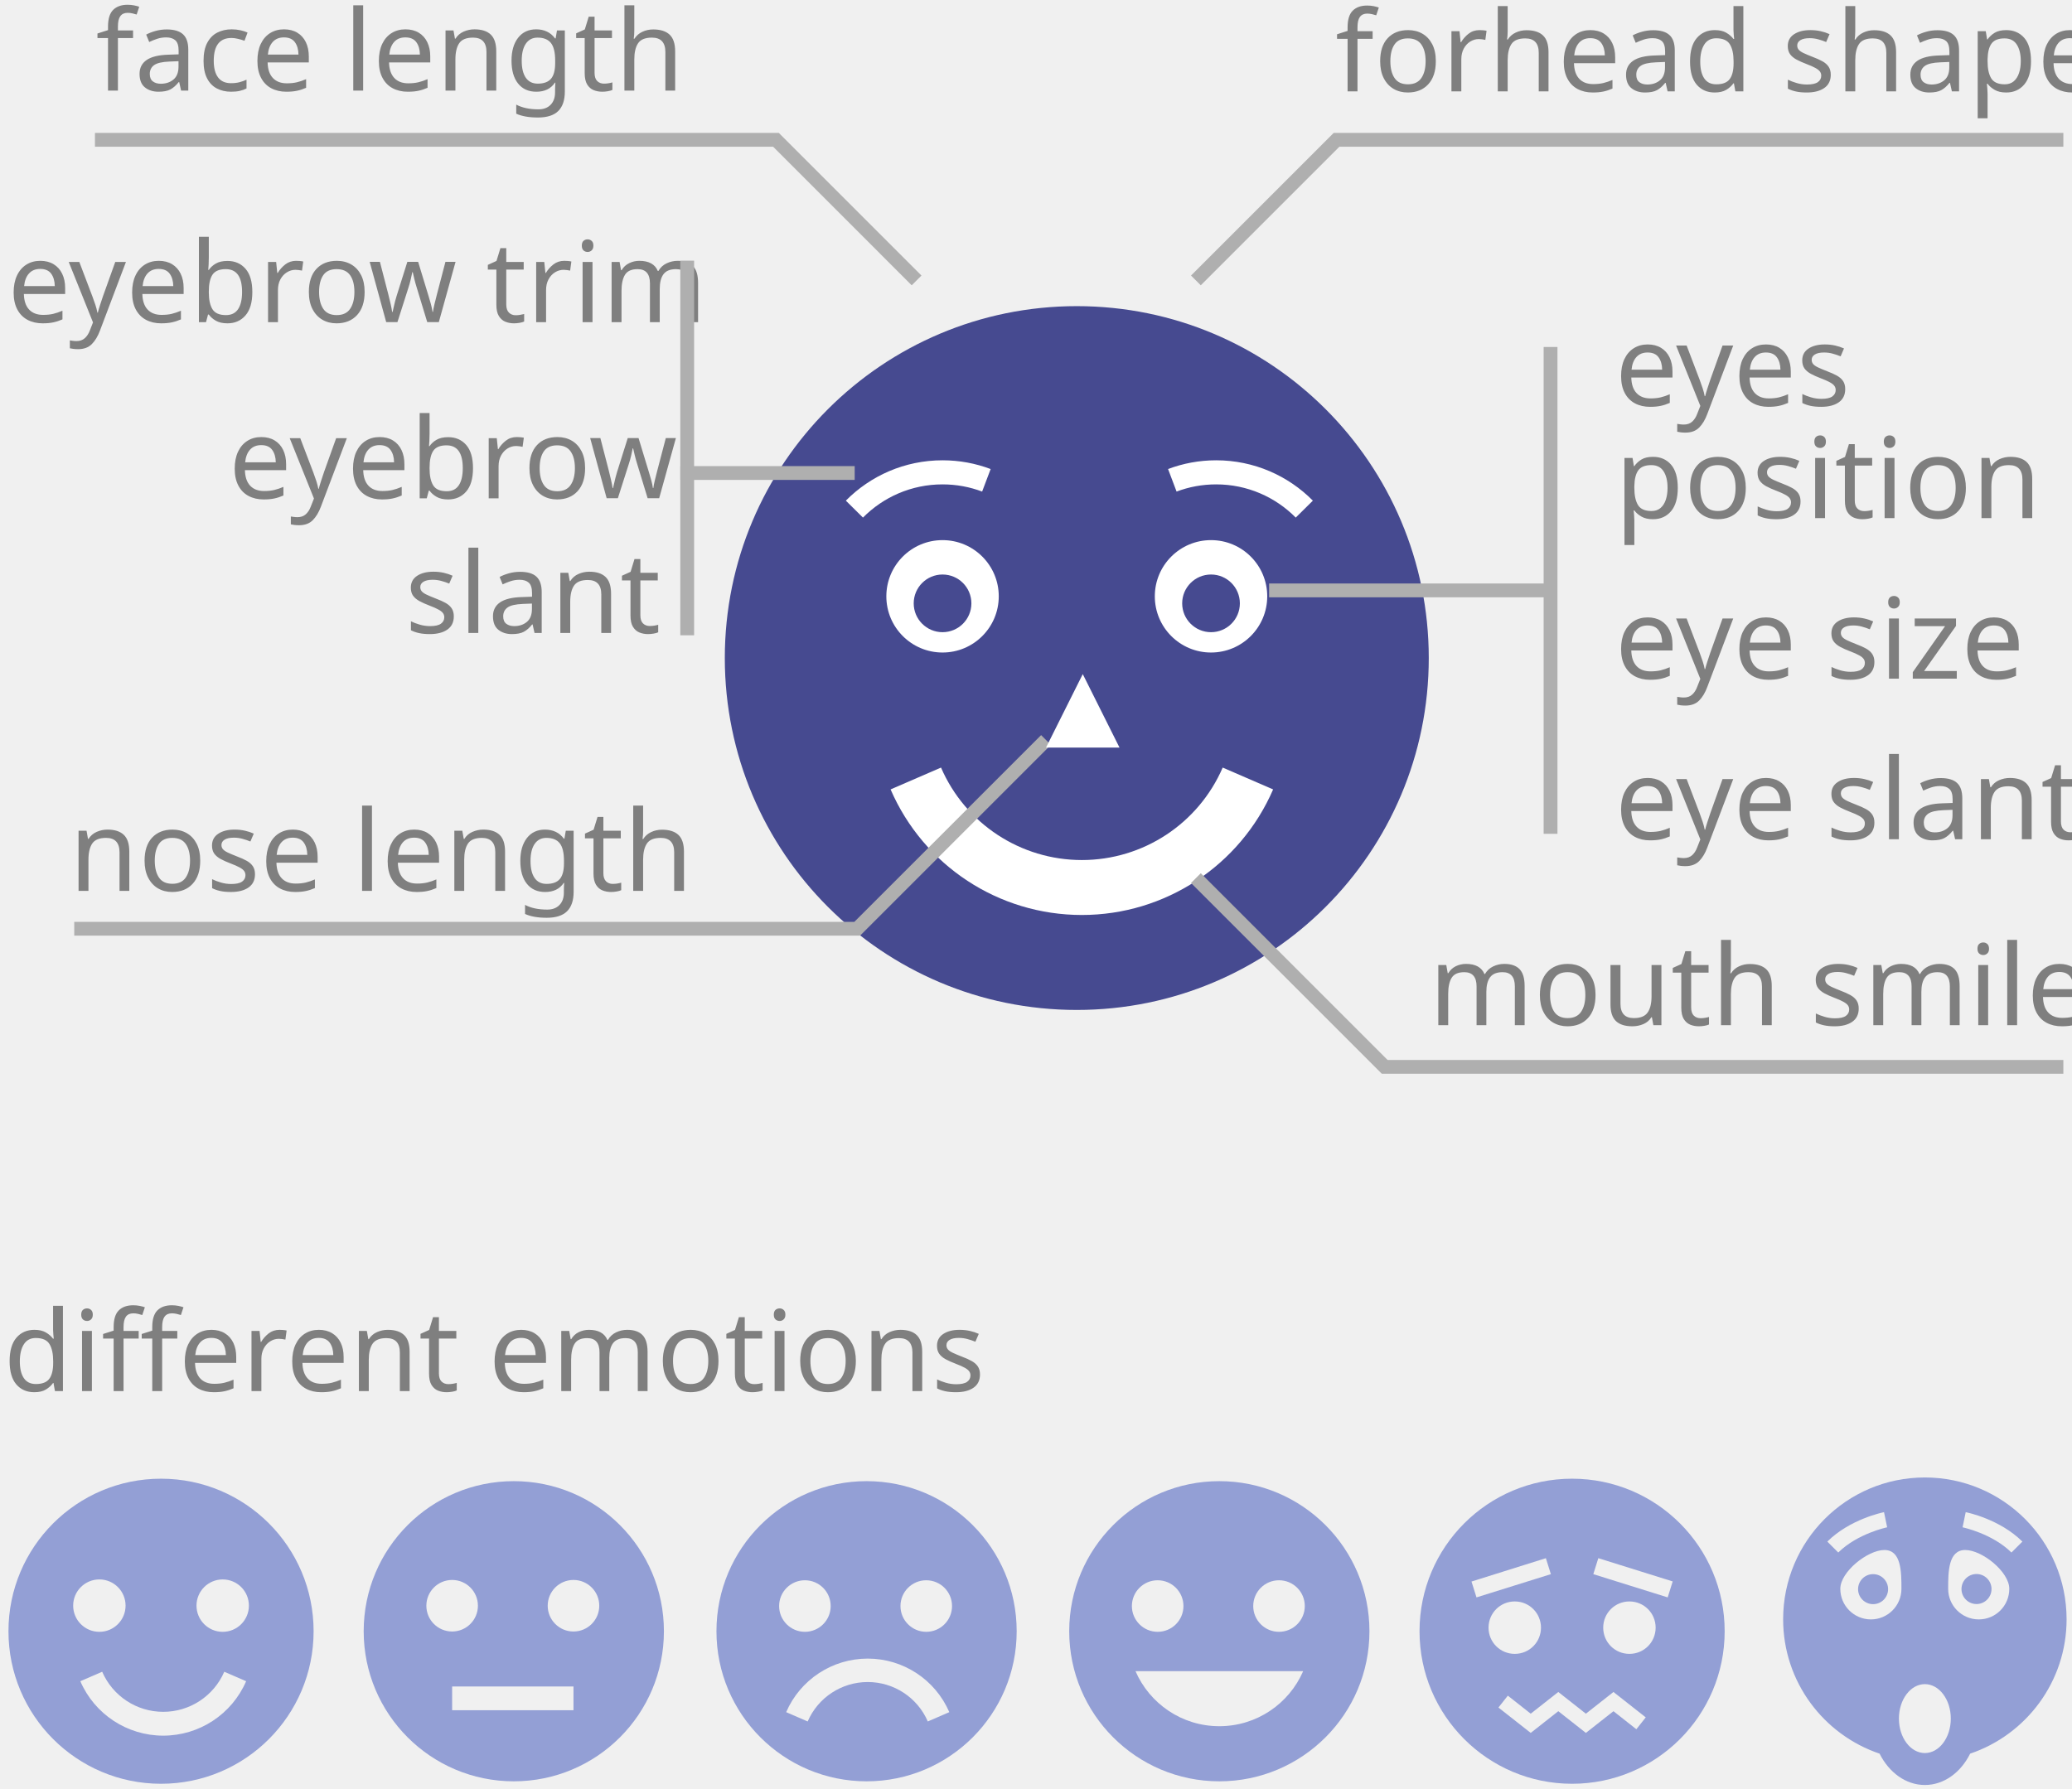
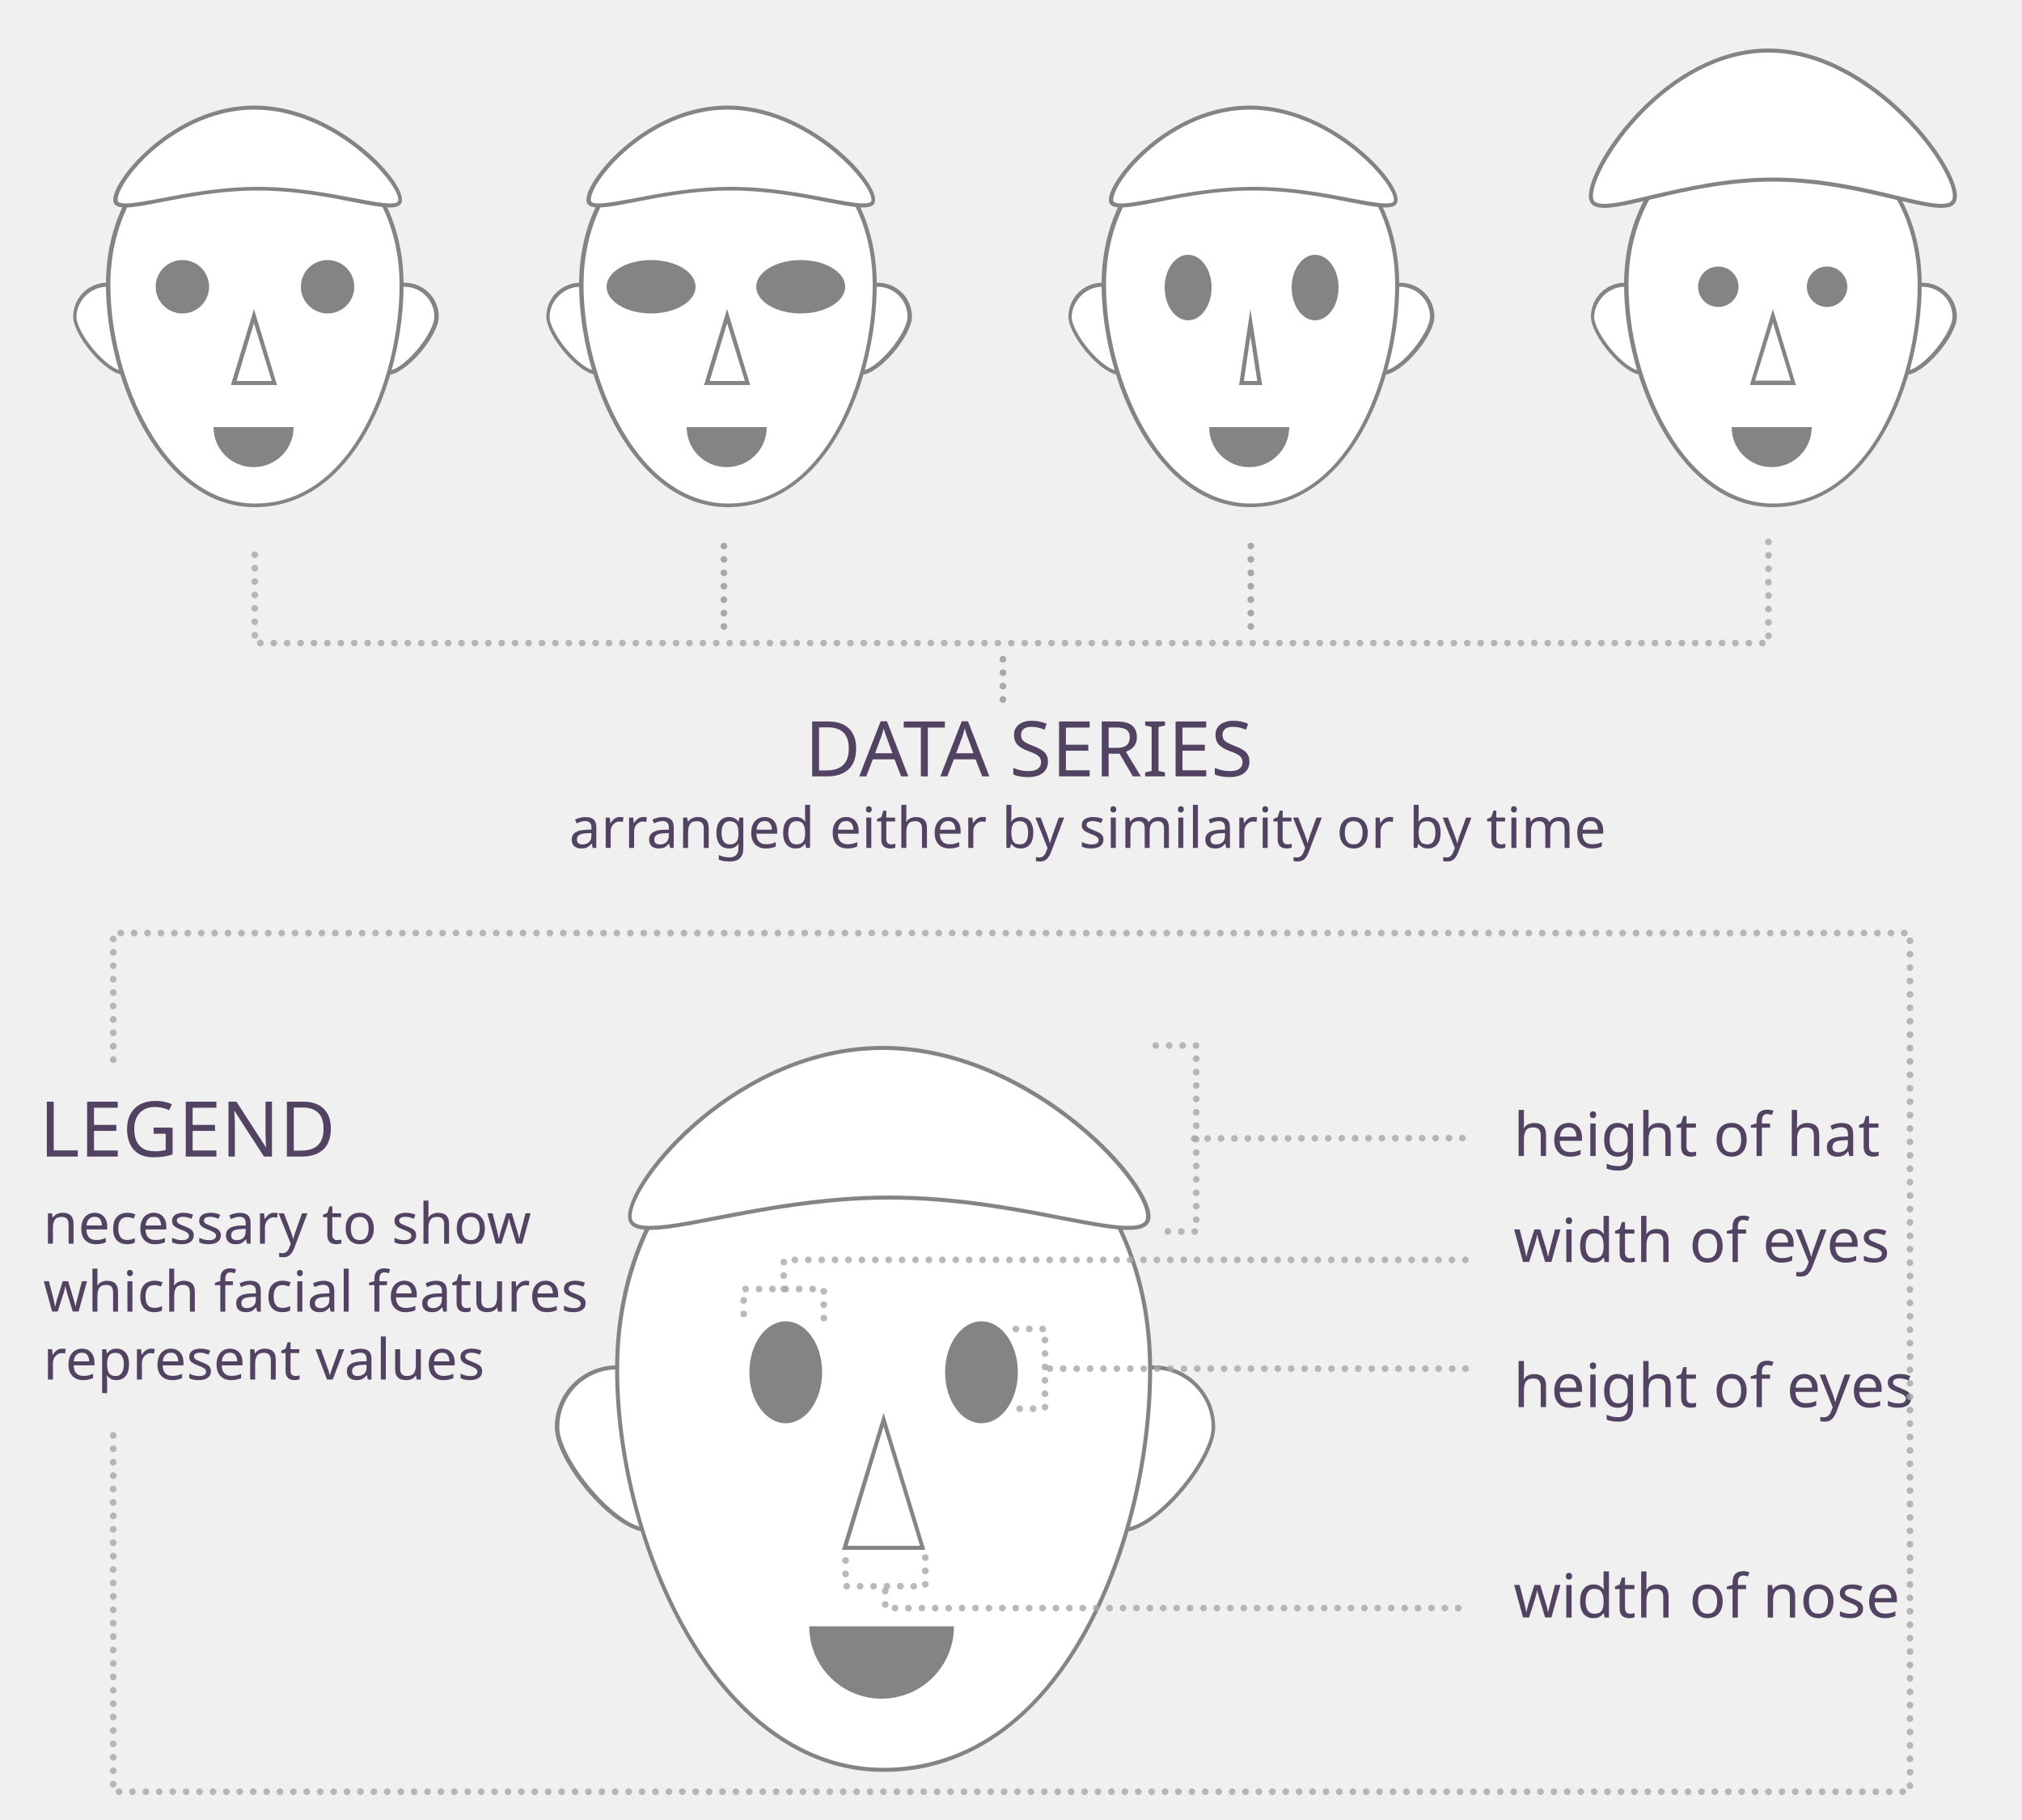
- <svg xmlns="http://www.w3.org/2000/svg" version="1.1" id="Layer_1" x="0px" y="0px" width="1200px" height="1036px" viewBox="0 0 1200 1036" enable-background="new 0 0 1200 1036" xml:space="preserve">
-   <g>
-     <path fill="#939FD5" d="M93.264,856.569c-48.8,0-88.36,39.56-88.36,88.36s39.56,88.361,88.36,88.361   c48.8,0,88.36-39.56,88.36-88.361S142.064,856.569,93.264,856.569z M57.55,914.922c8.381,0,15.176,6.794,15.176,15.176   c0,8.382-6.795,15.176-15.176,15.176c-8.382,0-15.176-6.795-15.176-15.176C42.373,921.717,49.168,914.922,57.55,914.922z    M94.536,1005.414c-20.873,0-39.72-12.376-48.016-31.529l12.66-5.484c6.109,14.103,19.987,23.216,35.356,23.216   s29.247-9.113,35.356-23.216l12.66,5.484C134.256,993.038,115.409,1005.414,94.536,1005.414z M128.978,945.275   c-8.381,0-15.176-6.795-15.176-15.176c0-8.382,6.795-15.176,15.176-15.176c8.381,0,15.176,6.794,15.176,15.176   C144.154,938.48,137.359,945.275,128.978,945.275z" />
-     <path fill="#939FD5" d="M501.872,857.991c-48.015,0-86.939,38.924-86.939,86.939s38.924,86.939,86.939,86.939   c48.015,0,86.939-38.924,86.939-86.939S549.887,857.991,501.872,857.991z M466.159,915.405c8.247,0,14.932,6.685,14.932,14.932   c0,8.247-6.685,14.932-14.932,14.932c-8.247,0-14.932-6.685-14.932-14.932C451.227,922.09,457.913,915.405,466.159,915.405z    M537.338,997.196c-6.01-13.876-19.665-22.843-34.787-22.843c-15.122,0-28.777,8.966-34.787,22.843l-12.456-5.395   c8.163-18.845,26.707-31.022,47.243-31.022c20.537,0,39.081,12.177,47.244,31.022L537.338,997.196z M536.438,945.269   c-8.247,0-14.932-6.685-14.932-14.932c0-8.247,6.685-14.932,14.932-14.932c8.247,0,14.932,6.685,14.932,14.932   C551.37,938.584,544.685,945.269,536.438,945.269z" />
-     <g>
-       <circle fill="#464A90" cx="623.622" cy="381.187" r="203.849" />
-     </g>
-     <g>
-       <circle fill="#FFFFFF" cx="545.879" cy="345.434" r="32.554" />
-     </g>
-     <g>
-       <path fill="none" stroke="#FFFFFF" stroke-width="13.952" stroke-miterlimit="10" d="M494.829,294.916    c13.017-13.154,31.082-21.302,51.05-21.302c8.938,0,17.495,1.633,25.389,4.616" />
-     </g>
-     <g>
-       <path fill="none" stroke="#FFFFFF" stroke-width="13.952" stroke-miterlimit="10" d="M755.387,294.916    c-13.017-13.154-31.082-21.302-51.05-21.302c-8.938,0-17.495,1.633-25.389,4.616" />
-     </g>
-     <g>
-       <circle fill="#FFFFFF" cx="701.364" cy="345.434" r="32.554" />
-     </g>
-     <g>
-       <path fill="#FFFFFF" d="M626.557,530.027c-48.154,0-91.635-28.551-110.775-72.738l29.207-12.651    c14.093,32.536,46.11,53.56,81.567,53.56s67.474-21.024,81.567-53.56l29.207,12.651    C718.192,501.475,674.71,530.027,626.557,530.027z" />
-     </g>
-     <path fill="#939FD5" d="M706.176,857.991c-48.015,0-86.938,38.924-86.938,86.939s38.924,86.939,86.938,86.939   c48.015,0,86.939-38.924,86.939-86.939S754.191,857.991,706.176,857.991z M670.463,915.405c8.247,0,14.932,6.685,14.932,14.932   c0,8.247-6.685,14.932-14.932,14.932c-8.247,0-14.932-6.685-14.932-14.932C655.531,922.09,662.217,915.405,670.463,915.405z    M706.176,999.941c-21.747,0-40.425-13.127-48.547-31.877h97.095C746.601,986.815,727.923,999.941,706.176,999.941z    M740.742,945.269c-8.247,0-14.932-6.685-14.932-14.932c0-8.247,6.685-14.932,14.932-14.932c8.247,0,14.932,6.685,14.932,14.932   C755.674,938.584,748.989,945.269,740.742,945.269z" />
-     <path fill="#939FD5" d="M297.568,857.991c-48.015,0-86.939,38.924-86.939,86.939s38.924,86.939,86.939,86.939   c48.015,0,86.939-38.924,86.939-86.939S345.583,857.991,297.568,857.991z M246.923,930.156c0-8.247,6.685-14.932,14.932-14.932   c8.247,0,14.932,6.685,14.932,14.932c0,8.247-6.685,14.932-14.932,14.932C253.608,945.088,246.923,938.403,246.923,930.156z    M332.134,990.692h-70.279v-13.765h70.279V990.692z M332.134,945.088c-8.247,0-14.932-6.685-14.932-14.932   c0-8.247,6.685-14.932,14.932-14.932c8.247,0,14.932,6.685,14.932,14.932C347.066,938.403,340.381,945.088,332.134,945.088z" />
-     <g>
-       <text transform="matrix(1 0 0 1 132.3599 288.6586)">
-         <tspan x="0" y="0" fill="#7F7F7F" font-family="'Roboto-Regular'" font-size="65px">eyebrow</tspan>
-         <tspan x="102.261" y="78" fill="#7F7F7F" font-family="'Roboto-Regular'" font-size="65px">slant</tspan>
-       </text>
-     </g>
-     <g>
-       <text transform="matrix(1 0 0 1 39.9771 516.0493)" fill="#7F7F7F" font-family="'Roboto-Regular'" font-size="65px">nose length</text>
-     </g>
-     <g>
-       <text transform="matrix(1 0 0 1 1.9985 805.8227)" fill="#7F7F7F" font-family="'Roboto-Regular'" font-size="65px">different emotions</text>
-     </g>
-     <g>
-       <text transform="matrix(1 0 0 1 55.481 52.4789)" fill="#7F7F7F" font-family="'Roboto-Regular'" font-size="65px">face length</text>
-     </g>
-     <g>
-       <text transform="matrix(1 0 0 1 4.3228 186.6391)" fill="#7F7F7F" font-family="'Roboto-Regular'" font-size="65.108px">eyebrow trim</text>
-     </g>
-     <g>
-       <text transform="matrix(1 0 0 1 827.4692 593.8481)" fill="#7F7F7F" font-family="'Roboto-Regular'" font-size="65px">mouth smile</text>
-     </g>
-     <g>
-       <text transform="matrix(1 0 0 1 935.2817 235.0102)">
-         <tspan x="0" y="0" fill="#7F7F7F" font-family="'Roboto-Regular'" font-size="65px">eyes</tspan>
-         <tspan x="0" y="65.108" fill="#7F7F7F" font-family="'Roboto-Regular'" font-size="65px">position</tspan>
-         <tspan x="0" y="158.119" fill="#7F7F7F" font-family="'Roboto-Regular'" font-size="65px">eye size</tspan>
-         <tspan x="0" y="251.13" fill="#7F7F7F" font-family="'Roboto-Regular'" font-size="65px">eye slant</tspan>
-       </text>
-     </g>
-     <g>
-       <text transform="matrix(1 0 0 1 773.3833 52.9282)" fill="#7F7F7F" font-family="'Roboto-Regular'" font-size="65px">forhead shape</text>
-     </g>
-     <line fill="none" stroke="#AFAFAF" stroke-width="8" stroke-miterlimit="10" x1="901" y1="342" x2="735" y2="342" />
-     <line fill="none" stroke="#AFAFAF" stroke-width="8" stroke-miterlimit="10" x1="495" y1="274" x2="394" y2="274" />
-     <line fill="none" stroke="#AFAFAF" stroke-width="8" stroke-miterlimit="10" x1="898" y1="201" x2="898" y2="483" />
-     <line fill="none" stroke="#AFAFAF" stroke-width="8" stroke-miterlimit="10" x1="398" y1="151" x2="398" y2="368" />
-     <polyline fill="none" stroke="#AFAFAF" stroke-width="8" stroke-miterlimit="10" points="1195,618 801.947,618 692.605,508.658     " />
-     <polyline fill="none" stroke="#AFAFAF" stroke-width="8" stroke-miterlimit="10" points="43,538 496.453,538 605.794,428.658  " />
-     <polyline fill="none" stroke="#AFAFAF" stroke-width="8" stroke-miterlimit="10" points="1195,81 774.043,81 692.605,162.439  " />
-     <polyline fill="none" stroke="#AFAFAF" stroke-width="8" stroke-miterlimit="10" points="55,81 449.409,81 530.847,162.439  " />
-     <polygon fill="#FFFFFF" points="648.368,433.061 605.794,433.061 627.081,390.488  " />
-     <g>
-       <circle fill="#464A90" cx="701.364" cy="349.504" r="16.704" />
-     </g>
-     <g>
-       <circle fill="#464A90" cx="545.879" cy="349.504" r="16.704" />
-     </g>
-     <path fill="#939FD5" d="M910.48,856.569c-48.806,0-88.36,39.556-88.36,88.36s39.556,88.361,88.36,88.361   c48.804,0,88.36-39.556,88.36-88.361S959.284,856.569,910.48,856.569z M852.215,916.145l43.076-13.53l2.898,9.25l-43.076,13.462   L852.215,916.145z M862.087,942.86c0-8.421,6.765-15.186,15.186-15.186c8.421,0,15.186,6.765,15.186,15.186   s-6.765,15.186-15.186,15.186C868.852,958.047,862.087,951.281,862.087,942.86z M947.697,1001.704l-13.256-10.451l-15.976,12.575   l-15.973-12.575l-15.976,12.575l-18.693-14.7l5.439-6.882l13.256,10.451l15.973-12.575l15.973,12.575l15.976-12.575l18.693,14.7   L947.697,1001.704z M943.684,958.047c-8.421,0-15.186-6.765-15.186-15.186s6.765-15.186,15.186-15.186   c8.421,0,15.186,6.765,15.186,15.186S952.105,958.047,943.684,958.047z M965.844,925.326l-43.076-13.462l2.898-9.25l43.076,13.462   L965.844,925.326z" />
-     <path fill="#939FD5" d="M1084.803,911.855c4.799,0,8.696,3.896,8.696,8.696s-3.896,8.696-8.696,8.696   c-4.799,0-8.695-3.896-8.695-8.696S1080.004,911.855,1084.803,911.855z M1153.389,920.481c0,4.799-3.896,8.696-8.696,8.696   c-4.799,0-8.695-3.896-8.695-8.696s3.896-8.696,8.695-8.696C1149.492,911.786,1153.389,915.68,1153.389,920.481z M1114.784,855.859   c-45.353,0-82.08,36.797-82.08,82.15c0,36.17,23.372,66.847,55.857,77.836c5.426,10.852,15.163,18.155,26.224,18.155   s20.798-7.234,26.224-18.155c32.485-10.991,55.857-41.735,55.857-77.836C1196.864,892.656,1160.137,855.859,1114.784,855.859z    M1058.301,893.004c13.077-13.008,32.067-16.904,32.833-17.043l0.905,4.381l0.905,4.382l0,0l0,0l0,0   c-0.279,0.07-17.18,3.618-28.31,14.607L1058.301,893.004z M1083.552,938.079c-9.807,0-17.737-7.93-17.737-17.737   s15.79-22.467,25.528-22.467c9.807,0,9.877,12.659,9.877,22.467C1101.219,930.149,1093.29,938.079,1083.552,938.079z    M1114.784,1015.499c-8.278,0-15.024-8.904-15.024-19.963c0-11.06,6.746-19.963,15.024-19.963s15.024,8.904,15.024,19.963   C1129.808,1006.595,1123.062,1015.499,1114.784,1015.499z M1146.016,938.079c-9.807,0-17.737-7.93-17.737-17.737   s0.07-22.467,9.877-22.467c9.807,0,25.528,12.659,25.528,22.467S1155.823,938.079,1146.016,938.079z M1164.936,899.335   c-11.13-10.991-28.032-14.537-28.31-14.606l0,0l0,0l0,0l0.905-4.382l0.905-4.382c0.835,0.139,19.756,4.033,32.833,17.043   L1164.936,899.335z" />
-   </g>
+ <svg xmlns="http://www.w3.org/2000/svg" version="1.1" id="Layer_1" x="0px" y="0px" viewBox="0 0 500 450" style="enable-background:new 0 0 500 450;" xml:space="preserve">
+   <style type="text/css">
+ 	.st0{fill:#FFFFFF;}
+ 	.st1{fill:#848484;}
+ 	.st2{fill:#514361;}
+ 	.st3{font-family:'RobotoMono-Regular';}
+ 	.st4{font-size:19px;}
+ 	.st5{font-family:'Roboto-Italic';}
+ 	.st6{font-size:15px;}
+ 	.st7{font-size:14px;}
+ 	
+ 		.st8{opacity:0.8;fill:none;stroke:#A8A8A8;stroke-width:1.658;stroke-linecap:round;stroke-miterlimit:10;stroke-dasharray:0,3.316;enable-background:new    ;}
+ 	.st9{fill:none;stroke:#A8A8A8;stroke-width:1.658;stroke-linecap:round;stroke-miterlimit:10;stroke-dasharray:0,3.316;}
+ 	.st10{fill:none;}
+ </style>
+   <g>
+     <path class="st0" d="M277.7,378.3c-1.3,0-2.4-0.5-3.4-1.4c-3.9-3.9-3.8-14.8-3.8-22c0-0.7,0-1.4,0-2c0-8.1,6.6-14.8,14.8-14.8   c8.1,0,14.8,6.6,14.8,14.8c0,3.8-3.2,10-8.2,15.8C286.8,374.6,281.3,378.3,277.7,378.3z" />
+     <path class="st1" d="M285.3,338.6c7.9,0,14.3,6.4,14.3,14.3c0,7.7-14,24.9-21.9,24.9c-1.2,0-2.2-0.4-3-1.3   c-3.7-3.8-3.7-14.9-3.6-21.6c0-0.7,0-1.4,0-2C271.1,345,277.4,338.6,285.3,338.6 M285.3,337.6c-8.4,0-15.3,6.8-15.3,15.3   s-0.8,25.9,7.6,25.9s22.9-17.5,22.9-25.9S293.7,337.6,285.3,337.6L285.3,337.6z" />
+   </g>
+   <g>
+     <path class="st0" d="M160.2,378.3c-3.7,0-9.1-3.7-14.2-9.6c-5-5.8-8.2-12-8.2-15.8c0-8.1,6.6-14.8,14.8-14.8   c8.1,0,14.8,6.6,14.8,14.8c0,0.6,0,1.3,0,2c0,7.2,0.1,18.1-3.8,22C162.6,377.8,161.5,378.3,160.2,378.3z" />
+     <path class="st1" d="M152.5,338.6c7.9,0,14.3,6.4,14.3,14.3c0,0.6,0,1.3,0,2c0,6.7,0.1,17.9-3.6,21.6c-0.8,0.8-1.8,1.3-3,1.3   c-7.9,0-21.9-17.2-21.9-24.9C138.3,345,144.7,338.6,152.5,338.6 M152.5,337.6c-8.4,0-15.3,6.8-15.3,15.3s14.5,25.9,22.9,25.9   c8.4,0,7.6-17.5,7.6-25.9S161,337.6,152.5,337.6L152.5,337.6z" />
+   </g>
+   <g>
+     <path class="st0" d="M218.5,437.5c-18.7,0-35.8-11.9-48.4-33.4c-10.9-18.8-17.5-43.3-17.5-65.7c0-20.4,6.9-38.9,19.3-52.1   c12.1-12.9,28.7-20,46.6-20s34.4,7.1,46.6,20c12.4,13.2,19.3,31.8,19.3,52.1c0,22.9-6.2,47.5-16.5,65.7   C259.3,419.3,243.7,437.5,218.5,437.5z" />
+     <path class="st1" d="M218.5,266.8c17.8,0,34.2,7,46.2,19.9c12.4,13.1,19.2,31.5,19.2,51.8c0,22.8-6.1,47.3-16.4,65.5   c-15.5,27.4-35.2,33.1-49,33.1c-9.7,0-18.9-3.1-27.4-9.3c-7.7-5.6-14.7-13.7-20.6-23.8c-10.9-18.7-17.4-43.1-17.4-65.4   c0-20.3,6.8-38.7,19.2-51.8C184.3,273.8,200.7,266.8,218.5,266.8 M218.5,265.8c-36.7,0-66.4,29.6-66.4,72.7s24.7,99.6,66.4,99.6   c44.4,0,66.4-56.5,66.4-99.6S255.1,265.8,218.5,265.8L218.5,265.8z" />
+   </g>
+   <text transform="matrix(1 0 0 1 9.7382 285.9551)" class="st2 st3 st4">LEGEND</text>
+   <text transform="matrix(1 0 0 1 198.9867 191.9551)" class="st2 st3 st4">DATA SERIES</text>
+   <text transform="matrix(1 0 0 1 374.2411 347.9131)" class="st2 st5 st6">height of eyes</text>
+   <text transform="matrix(1 0 0 1 374.2411 312.0352)" class="st2 st5 st6">width of eyes</text>
+   <text transform="matrix(1 0 0 1 374.2411 399.9404)" class="st2 st5 st6">width of nose</text>
+   <g>
+     <text transform="matrix(1 0 0 1 140.7382 209.6465)" class="st2 st5 st7">arranged either by similarity or by time</text>
+   </g>
+   <path class="st8" d="M362.4,338.4H259.3" />
+   <path class="st8" d="M193.8,318.7v-7.2h168.6" />
+   <text transform="matrix(1 0 0 1 374.2411 285.833)" class="st2 st5 st6">height of hat</text>
+   <path class="st8" d="M295.3,281.5l67.1-0.1" />
+   <path class="st8" d="M360.6,397.6H218.9v-5.4" />
+   <path class="st8" d="M243.1,406.7" />
+   <path class="st8" d="M381.5,483.2" />
+   <g>
+     <path class="st0" d="M279,303.6c-3.8,0-9.3-1.1-16.4-2.4c-11.1-2.2-26.4-5.1-42.7-5.1c-16.4,0-31.6,3-42.7,5.1   c-7,1.4-12.6,2.4-16.4,2.4c-1.7,0-3-0.2-3.8-0.7c-0.8-0.5-1.2-1.2-1.2-2.2c0-10.2,28.1-41.6,62.5-41.6c20.6,0,37.7,10.8,46.1,17.3   c12.2,9.4,19.5,19.7,19.5,24.3C283.9,302.1,283.3,303.6,279,303.6z" />
+     <path class="st1" d="M218.3,259.6c20.5,0,37.5,10.8,45.8,17.2c11.9,9.2,19.3,19.5,19.3,23.9c0,0.9,0,2.4-4.5,2.4   c-3.7,0-9.3-1.1-16.3-2.4c-11.1-2.2-26.4-5.1-42.8-5.1c-16.4,0-31.7,3-42.8,5.1c-7,1.4-12.6,2.4-16.3,2.4c-4.5,0-4.5-1.6-4.5-2.4   C156.2,292.1,182.6,259.6,218.3,259.6 M218.3,258.6c-35.7,0-63,32.4-63,42.1c0,2.5,1.9,3.4,5.5,3.4c10,0,32.7-7.5,59.1-7.5   c26.4,0,49.1,7.5,59.1,7.5c3.5,0,5.5-0.9,5.5-3.4C284.4,291,254,258.6,218.3,258.6L218.3,258.6z" />
+   </g>
+   <polyline class="st8" points="251.2,328.6 258.4,328.6 258.4,348.3 251.2,348.3 " />
+   <polyline class="st8" points="203.7,325.9 203.7,318.7 183.9,318.7 183.9,325.9 " />
+   <polyline class="st8" points="228.8,385.1 228.8,392.2 209.1,392.2 209.1,385.1 " />
+   <g>
+     <g>
+       <path class="st1" d="M200.1,402.1c0,9.9,8,17.9,17.9,17.9c9.9,0,17.9-8,17.9-17.9H200.1z" />
+     </g>
+   </g>
+   <path class="st8" d="M298,34.1" />
+   <g>
+     <path class="st0" d="M212.8,92.2c-0.7,0-1.2-0.2-1.7-0.7c-2.1-2.1-2-8.3-2-12l0-1.1c0-4.4,3.6-7.9,7.9-7.9s7.9,3.6,7.9,7.9   C225,82.7,217.2,92.2,212.8,92.2z" />
+     <path class="st1" d="M217,70.9c4.1,0,7.4,3.3,7.4,7.4c0,4-7.5,13.4-11.7,13.4c-0.5,0-1-0.2-1.4-0.6c-1.9-2-1.9-8-1.9-11.7   c0-0.4,0-0.8,0-1.1C209.6,74.3,212.9,70.9,217,70.9 M217,69.9c-4.7,0-8.4,3.8-8.4,8.4s-0.4,14.4,4.2,14.4s12.7-9.7,12.7-14.4   S221.7,69.9,217,69.9L217,69.9z" />
+   </g>
+   <g>
+     <path class="st0" d="M147.7,92.2c-4.4,0-12.2-9.6-12.2-13.9c0-4.4,3.6-7.9,7.9-7.9c4.4,0,7.9,3.6,7.9,7.9l0,1.1c0,3.7,0.1,9.9-2,12   C148.9,92,148.4,92.2,147.7,92.2z" />
+     <path class="st1" d="M143.5,70.9c4.1,0,7.4,3.3,7.4,7.4c0,0.4,0,0.7,0,1.1c0,3.6,0.1,9.7-1.9,11.7c-0.4,0.4-0.8,0.6-1.4,0.6   c-4.1,0-11.7-9.4-11.7-13.4C136,74.3,139.4,70.9,143.5,70.9 M143.5,69.9c-4.7,0-8.4,3.8-8.4,8.4s8,14.4,12.7,14.4s4.2-9.7,4.2-14.4   S148.1,69.9,143.5,69.9L143.5,69.9z" />
+   </g>
+   <g>
+     <path class="st0" d="M180,125c-23.4,0-36.3-32.3-36.3-54.6c0-22.7,15.6-39.7,36.3-39.7s36.3,17.1,36.3,39.7   c0,12.7-3.4,26.2-9.1,36.3C202.4,115,193.9,125,180,125z" />
+     <path class="st1" d="M180,31.1c9.7,0,18.7,3.9,25.3,10.9c6.8,7.2,10.5,17.3,10.5,28.4c0,12.6-3.4,26-9,36   c-4.7,8.3-13.1,18.1-26.7,18.1c-10.1,0-19.4-6.4-26.2-18.1c-6-10.3-9.6-23.7-9.6-36c0-11.1,3.7-21.2,10.5-28.4   C161.3,35,170.3,31.1,180,31.1 M180,30.1c-20.3,0-36.8,16.4-36.8,40.2s13.7,55.1,36.8,55.1c24.6,0,36.8-31.3,36.8-55.1   S200.3,30.1,180,30.1L180,30.1z" />
+   </g>
+   <g>
+     <g>
+       <ellipse class="st1" cx="198" cy="70.9" rx="11" ry="6.6" />
+     </g>
+   </g>
+   <g>
+     <g>
+       <ellipse class="st1" cx="161" cy="70.9" rx="11" ry="6.6" />
+     </g>
+   </g>
+   <path class="st8" d="M193.7,108.2" />
+   <g>
+     <path class="st0" d="M213.5,50.9c-2.1,0-5.1-0.6-9-1.3c-6.2-1.2-14.6-2.8-23.7-2.8c-9.1,0-17.6,1.6-23.7,2.8c-3.9,0.8-7,1.3-9,1.3   c-0.9,0-1.6-0.1-2-0.4c-0.4-0.2-0.5-0.5-0.5-1c0-4.8,14.6-22.8,34.4-22.8c19,0,36.1,17.5,36.1,22.8C216,50.2,215.7,50.9,213.5,50.9   z" />
+     <path class="st1" d="M179.9,27.1c19.6,0,35.6,17.9,35.6,22.3c0,0.3,0,0.9-2,0.9c-2,0-5.1-0.6-8.9-1.3c-6.2-1.2-14.7-2.8-23.8-2.8   c-9.1,0-17.6,1.6-23.8,2.8c-3.9,0.7-6.9,1.3-8.9,1.3c-2,0-2-0.6-2-0.9C146,44.8,160.4,27.1,179.9,27.1 M179.9,26.1   c-19.8,0-34.9,18-34.9,23.3c0,1.4,1.1,1.9,3,1.9c5.5,0,18.1-4.2,32.7-4.2c14.6,0,27.2,4.2,32.7,4.2c1.9,0,3-0.5,3-1.9   C216.5,44.1,199.7,26.1,179.9,26.1L179.9,26.1z" />
+   </g>
+   <g>
+     <g>
+       <path class="st1" d="M169.8,105.6c0,5.5,4.4,9.9,9.9,9.9c5.5,0,9.9-4.4,9.9-9.9H169.8z" />
+     </g>
+   </g>
+   <g>
+     <path class="st0" d="M342,92.2c-0.7,0-1.2-0.2-1.7-0.7c-2.1-2.1-2-8.3-2-12l0-1.1c0-4.4,3.6-7.9,7.9-7.9s7.9,3.6,7.9,7.9   C354.1,82.7,346.4,92.2,342,92.2z" />
+     <path class="st1" d="M346.2,70.9c4.1,0,7.4,3.3,7.4,7.4c0,4-7.5,13.4-11.7,13.4c-0.5,0-1-0.2-1.4-0.6c-1.9-2-1.9-8-1.9-11.7   c0-0.4,0-0.8,0-1.1C338.7,74.3,342.1,70.9,346.2,70.9 M346.2,69.9c-4.7,0-8.4,3.8-8.4,8.4s-0.4,14.4,4.2,14.4s12.7-9.7,12.7-14.4   S350.9,69.9,346.2,69.9L346.2,69.9z" />
+   </g>
+   <g>
+     <path class="st0" d="M276.9,92.2c-4.4,0-12.2-9.6-12.2-13.9c0-4.4,3.6-7.9,7.9-7.9c4.4,0,7.9,3.6,7.9,7.9l0,1.1c0,3.7,0.1,9.9-2,12   C278.1,92,277.5,92.2,276.9,92.2z" />
+     <path class="st1" d="M272.6,70.9c4.1,0,7.4,3.3,7.4,7.4c0,0.4,0,0.7,0,1.1c0,3.6,0.1,9.7-1.9,11.7c-0.4,0.4-0.8,0.6-1.4,0.6   c-4.1,0-11.7-9.4-11.7-13.4C265.2,74.3,268.5,70.9,272.6,70.9 M272.6,69.9c-4.7,0-8.4,3.8-8.4,8.4s8,14.4,12.7,14.4   s4.2-9.7,4.2-14.4S277.3,69.9,272.6,69.9L272.6,69.9z" />
+   </g>
+   <g>
+     <path class="st0" d="M309.2,125c-23.4,0-36.3-32.3-36.3-54.6c0-22.7,15.6-39.7,36.3-39.7s36.3,17.1,36.3,39.7   c0,12.7-3.4,26.2-9.1,36.3C331.6,115,323,125,309.2,125z" />
+     <path class="st1" d="M309.2,31.1c9.7,0,18.7,3.9,25.3,10.9c6.8,7.2,10.5,17.3,10.5,28.4c0,12.6-3.4,26-9,36   c-4.7,8.3-13.1,18.1-26.7,18.1c-10.1,0-19.4-6.4-26.2-18.1c-6-10.3-9.6-23.7-9.6-36c0-11.1,3.7-21.2,10.5-28.4   C290.5,35,299.5,31.1,309.2,31.1 M309.2,30.1c-20.3,0-36.8,16.4-36.8,40.2s13.7,55.1,36.8,55.1c24.6,0,36.8-31.3,36.8-55.1   S329.5,30.1,309.2,30.1L309.2,30.1z" />
+   </g>
+   <g>
+     <g>
+       <polygon class="st0" points="306.9,94.7 309.2,79.7 311.4,94.7   " />
+       <path class="st1" d="M309.2,83.1l1.7,11.1h-3.3L309.2,83.1 M309.2,76.4l-2.8,18.8h5.7L309.2,76.4L309.2,76.4z" />
+     </g>
+     <g>
+       <polygon class="st0" points="174.8,94.7 179.8,78.2 184.9,94.7   " />
+       <path class="st1" d="M179.8,79.9l4.4,14.3h-8.7L179.8,79.9 M179.8,76.4l-5.7,18.8h11.4L179.8,76.4L179.8,76.4z" />
+     </g>
+     <g>
+       <path class="st0" d="M95.8,92.2c-0.7,0-1.2-0.2-1.7-0.7c-2.1-2.1-2-8.3-2-12l0-1.1c0-4.4,3.6-7.9,7.9-7.9s7.9,3.6,7.9,7.9    C108,82.7,100.2,92.2,95.8,92.2z" />
+       <path class="st1" d="M100,70.9c4.1,0,7.4,3.3,7.4,7.4c0,4-7.5,13.4-11.7,13.4c-0.5,0-1-0.2-1.4-0.6c-1.9-2-1.9-8-1.9-11.7    c0-0.4,0-0.8,0-1.1C92.6,74.3,95.9,70.9,100,70.9 M100,69.9c-4.7,0-8.4,3.8-8.4,8.4s-0.4,14.4,4.2,14.4s12.7-9.7,12.7-14.4    S104.7,69.9,100,69.9L100,69.9z" />
+     </g>
+     <g>
+       <path class="st0" d="M30.7,92.2c-4.4,0-12.2-9.6-12.2-13.9c0-4.4,3.6-7.9,7.9-7.9c4.4,0,7.9,3.6,7.9,7.9l0,1.1c0,3.7,0.1,9.9-2,12    C31.9,92,31.4,92.2,30.7,92.2z" />
+       <path class="st1" d="M26.5,70.9c4.1,0,7.4,3.3,7.4,7.4c0,0.4,0,0.7,0,1.1c0,3.6,0.1,9.7-1.9,11.7c-0.4,0.4-0.8,0.6-1.4,0.6    c-4.1,0-11.7-9.4-11.7-13.4C19,74.3,22.4,70.9,26.5,70.9 M26.5,69.9c-4.7,0-8.4,3.8-8.4,8.4s8,14.4,12.7,14.4s4.2-9.7,4.2-14.4    S31.1,69.9,26.5,69.9L26.5,69.9z" />
+     </g>
+     <g>
+       <path class="st0" d="M63,125c-23.4,0-36.3-32.3-36.3-54.6c0-22.7,15.6-39.7,36.3-39.7s36.3,17.1,36.3,39.7    c0,12.7-3.4,26.2-9.1,36.3C85.4,115,76.9,125,63,125z" />
+       <path class="st1" d="M63,31.1c9.7,0,18.7,3.9,25.3,10.9c6.8,7.2,10.5,17.3,10.5,28.4c0,12.6-3.4,26-9,36    c-4.7,8.3-13.1,18.1-26.7,18.1c-10.1,0-19.4-6.4-26.2-18.1c-6-10.3-9.6-23.7-9.6-36c0-11.1,3.7-21.2,10.5-28.4    C44.3,35,53.3,31.1,63,31.1 M63,30.1c-20.3,0-36.8,16.4-36.8,40.2s13.7,55.1,36.8,55.1c24.6,0,36.8-31.3,36.8-55.1    S83.3,30.1,63,30.1L63,30.1z" />
+     </g>
+     <g>
+       <g>
+         <circle class="st1" cx="45.1" cy="70.9" r="6.6" />
+       </g>
+       <g>
+         <circle class="st1" cx="81" cy="70.9" r="6.6" />
+       </g>
+     </g>
+     <path class="st8" d="M76.7,108.2" />
+     <g>
+       <path class="st0" d="M96.5,50.9c-2.1,0-5.1-0.6-9-1.3c-6.2-1.2-14.6-2.8-23.7-2.8c-9.1,0-17.6,1.6-23.7,2.8c-3.9,0.8-7,1.3-9,1.3    c-0.9,0-1.6-0.1-2-0.4c-0.4-0.2-0.5-0.5-0.5-1c0-4.8,14.6-22.8,34.4-22.8c19,0,36.1,17.5,36.1,22.8C99,50.2,98.7,50.9,96.5,50.9z" />
+       <path class="st1" d="M62.9,27.1c19.6,0,35.6,17.9,35.6,22.3c0,0.3,0,0.9-2,0.9c-2,0-5.1-0.6-8.9-1.3c-6.2-1.2-14.7-2.8-23.8-2.8    c-9.1,0-17.6,1.6-23.8,2.8c-3.9,0.7-6.9,1.3-8.9,1.3c-2,0-2-0.6-2-0.9C29,44.8,43.4,27.1,62.9,27.1 M62.9,26.1    c-19.8,0-34.9,18-34.9,23.3c0,1.4,1.1,1.9,3,1.9c5.5,0,18.1-4.2,32.7-4.2c14.6,0,27.2,4.2,32.7,4.2c1.9,0,3-0.5,3-1.9    C99.5,44.1,82.7,26.1,62.9,26.1L62.9,26.1z" />
+     </g>
+     <g>
+       <g>
+         <path class="st1" d="M52.8,105.6c0,5.5,4.4,9.9,9.9,9.9c5.5,0,9.9-4.4,9.9-9.9H52.8z" />
+       </g>
+     </g>
+     <g>
+       <polygon class="st0" points="57.8,94.7 62.8,78.2 67.9,94.7   " />
+       <path class="st1" d="M62.8,79.9l4.4,14.3h-8.7L62.8,79.9 M62.8,76.4l-5.7,18.8h11.4L62.8,76.4L62.8,76.4z" />
+     </g>
+   </g>
+   <path class="st8" d="M322.8,108.2" />
+   <g>
+     <path class="st0" d="M342.7,50.9c-2.1,0-5.1-0.6-9-1.3c-6.2-1.2-14.6-2.8-23.7-2.8c-9.1,0-17.5,1.6-23.7,2.8c-3.9,0.8-7,1.3-9,1.3   c-0.9,0-1.6-0.1-2-0.4c-0.4-0.2-0.5-0.5-0.5-1c0-4.8,14.6-22.8,34.4-22.8c19,0,36.1,17.5,36.1,22.8   C345.2,50.2,344.9,50.9,342.7,50.9z" />
+     <path class="st1" d="M309.1,27.1c19.6,0,35.6,17.9,35.6,22.3c0,0.3,0,0.9-2,0.9c-2,0-5.1-0.6-8.9-1.3c-6.2-1.2-14.7-2.8-23.8-2.8   c-9.1,0-17.6,1.6-23.8,2.8c-3.9,0.7-6.9,1.3-8.9,1.3c-2,0-2-0.6-2-0.9C275.2,44.8,289.6,27.1,309.1,27.1 M309.1,26.1   c-19.8,0-34.9,18-34.9,23.3c0,1.4,1.1,1.9,3,1.9c5.5,0,18.1-4.2,32.7-4.2c14.6,0,27.2,4.2,32.7,4.2c1.9,0,3-0.5,3-1.9   C345.7,44.1,328.8,26.1,309.1,26.1L309.1,26.1z" />
+   </g>
+   <g>
+     <g>
+       <path class="st1" d="M299,105.6c0,5.5,4.4,9.9,9.9,9.9s9.9-4.4,9.9-9.9H299z" />
+     </g>
+   </g>
+   <g>
+     <path class="st0" d="M471.1,92.2c-0.7,0-1.2-0.2-1.7-0.7c-2.1-2.1-2-8.3-2-12l0-1.1c0-4.4,3.6-7.9,7.9-7.9s7.9,3.6,7.9,7.9   C483.3,82.7,475.5,92.2,471.1,92.2z" />
+     <path class="st1" d="M475.4,70.9c4.1,0,7.4,3.3,7.4,7.4c0,4-7.5,13.4-11.7,13.4c-0.5,0-1-0.2-1.4-0.6c-1.9-2-1.9-8-1.9-11.7   c0-0.4,0-0.8,0-1.1C467.9,74.3,471.3,70.9,475.4,70.9 M475.4,69.9c-4.7,0-8.4,3.8-8.4,8.4s-0.4,14.4,4.2,14.4s12.7-9.7,12.7-14.4   S480,69.9,475.4,69.9L475.4,69.9z" />
+   </g>
+   <g>
+     <path class="st0" d="M406,92.2c-4.4,0-12.2-9.6-12.2-13.9c0-4.4,3.6-7.9,7.9-7.9s7.9,3.6,7.9,7.9l0,1.1c0,3.7,0.1,9.9-2,12   C407.3,92,406.7,92.2,406,92.2z" />
+     <path class="st1" d="M401.8,70.9c4.1,0,7.4,3.3,7.4,7.4c0,0.4,0,0.7,0,1.1c0,3.6,0.1,9.7-1.9,11.7c-0.4,0.4-0.8,0.6-1.4,0.6   c-4.1,0-11.7-9.4-11.7-13.4C394.4,74.3,397.7,70.9,401.8,70.9 M401.8,69.9c-4.7,0-8.4,3.8-8.4,8.4s8,14.4,12.7,14.4   s4.2-9.7,4.2-14.4S406.5,69.9,401.8,69.9L401.8,69.9z" />
+   </g>
+   <g>
+     <path class="st0" d="M438.3,125c-23.4,0-36.3-32.3-36.3-54.6c0-22.7,15.6-39.7,36.3-39.7s36.3,17.1,36.3,39.7   c0,12.7-3.4,26.2-9.1,36.3C460.8,115,452.2,125,438.3,125z" />
+     <path class="st1" d="M438.4,31.1c9.7,0,18.7,3.9,25.3,10.9c6.8,7.2,10.5,17.3,10.5,28.4c0,12.6-3.4,26-9,36   c-4.7,8.3-13.1,18.1-26.7,18.1c-10.1,0-19.4-6.4-26.2-18.1c-6-10.3-9.6-23.7-9.6-36c0-11.1,3.7-21.2,10.5-28.4   C419.7,35,428.6,31.1,438.4,31.1 M438.4,30.1c-20.3,0-36.8,16.4-36.8,40.2s13.7,55.1,36.8,55.1c24.6,0,36.8-31.3,36.8-55.1   S458.7,30.1,438.4,30.1L438.4,30.1z" />
+   </g>
+   <g>
+     <g>
+       <circle class="st1" cx="424.9" cy="70.9" r="5" />
+     </g>
+     <g>
+       <circle class="st1" cx="451.8" cy="70.9" r="5" />
+     </g>
+     <g>
+       <polygon class="st0" points="433.3,94.7 438.3,78.1 443.4,94.7   " />
+       <path class="st1" d="M438.4,79.8l4.4,14.3H434L438.4,79.8 M438.4,76.4l-5.7,18.8h11.4L438.4,76.4L438.4,76.4z" />
+     </g>
+   </g>
+   <g>
+     <g>
+       <ellipse class="st1" cx="194.3" cy="339.3" rx="9" ry="12.6" />
+     </g>
+     <g>
+       <ellipse class="st1" cx="242.7" cy="339.3" rx="9" ry="12.6" />
+     </g>
+     <g>
+       <polygon class="st0" points="208.8,382.7 218.5,351 228.1,382.7   " />
+       <path class="st1" d="M218.5,352.7l9,29.5h-17.9L218.5,352.7 M218.5,349.3l-10.3,33.9h20.6L218.5,349.3L218.5,349.3z" />
+     </g>
+     <g>
+       <ellipse class="st1" cx="293.8" cy="71.1" rx="5.8" ry="8.1" />
+     </g>
+     <g>
+       <ellipse class="st1" cx="325.2" cy="71.1" rx="5.8" ry="8.1" />
+     </g>
+   </g>
+   <g>
+     <path class="st0" d="M480,50.9c-2.6,0-6.5-0.9-11.5-2.1c-7.8-1.9-18.6-4.4-30.2-4.4c-11.6,0-22.3,2.6-30.2,4.4   c-5,1.2-8.9,2.1-11.5,2.1c-1.2,0-2-0.2-2.6-0.6c-0.5-0.4-0.8-1-0.8-1.9c0-8.8,19.8-35.9,43.9-35.9c24.3,0,46.1,27.6,46.1,35.9   C483.3,50.1,482.4,50.9,480,50.9z" />
+     <path class="st1" d="M437.3,13c14.3,0,26.2,9.3,32,14.8c8.4,7.9,13.6,16.9,13.6,20.6c0,1-0.2,2-2.8,2c-2.6,0-6.5-0.9-11.4-2.1   c-7.9-1.9-18.6-4.4-30.3-4.4c-11.6,0-22.4,2.6-30.3,4.4c-4.9,1.2-8.8,2.1-11.4,2.1c-2.6,0-2.8-0.9-2.8-2   C393.9,41,412.3,13,437.3,13 M437.3,12c-25.1,0-44.4,28-44.4,36.4c0,2.2,1.4,3,3.8,3c7.1,0,23-6.5,41.7-6.5   c18.6,0,34.6,6.5,41.7,6.5c2.5,0,3.8-0.8,3.8-3C483.8,40,462.4,12,437.3,12L437.3,12z" />
+   </g>
+   <path class="st8" d="M452,108.2" />
+   <g>
+     <g>
+       <path class="st1" d="M428.2,105.6c0,5.5,4.4,9.9,9.9,9.9c5.5,0,9.9-4.4,9.9-9.9H428.2z" />
+     </g>
+   </g>
+   <polyline class="st8" points="285.8,258.5 295.8,258.5 295.8,304.5 285.8,304.5 " />
+   <path class="st8" d="M437.3,134v25H63v-25" />
+   <line class="st9" x1="309.3" y1="135" x2="309.3" y2="156" />
+   <line class="st9" x1="179" y1="135" x2="179" y2="156" />
+   <line class="st9" x1="248" y1="163" x2="248" y2="175" />
+   <rect x="10.7" y="297" class="st10" width="131.3" height="74.7" />
+   <text transform="matrix(1 0 0 1 10.6665 307.5)">
+     <tspan x="0" y="0" class="st2 st5 st7">necessary to show </tspan>
+     <tspan x="0" y="16.8" class="st2 st5 st7">which facial features </tspan>
+     <tspan x="0" y="33.6" class="st2 st5 st7">represent values</tspan>
+   </text>
+   <path class="st8" d="M28,262v-31.3h444.3V248h0v195H28v-91" />
</svg>
